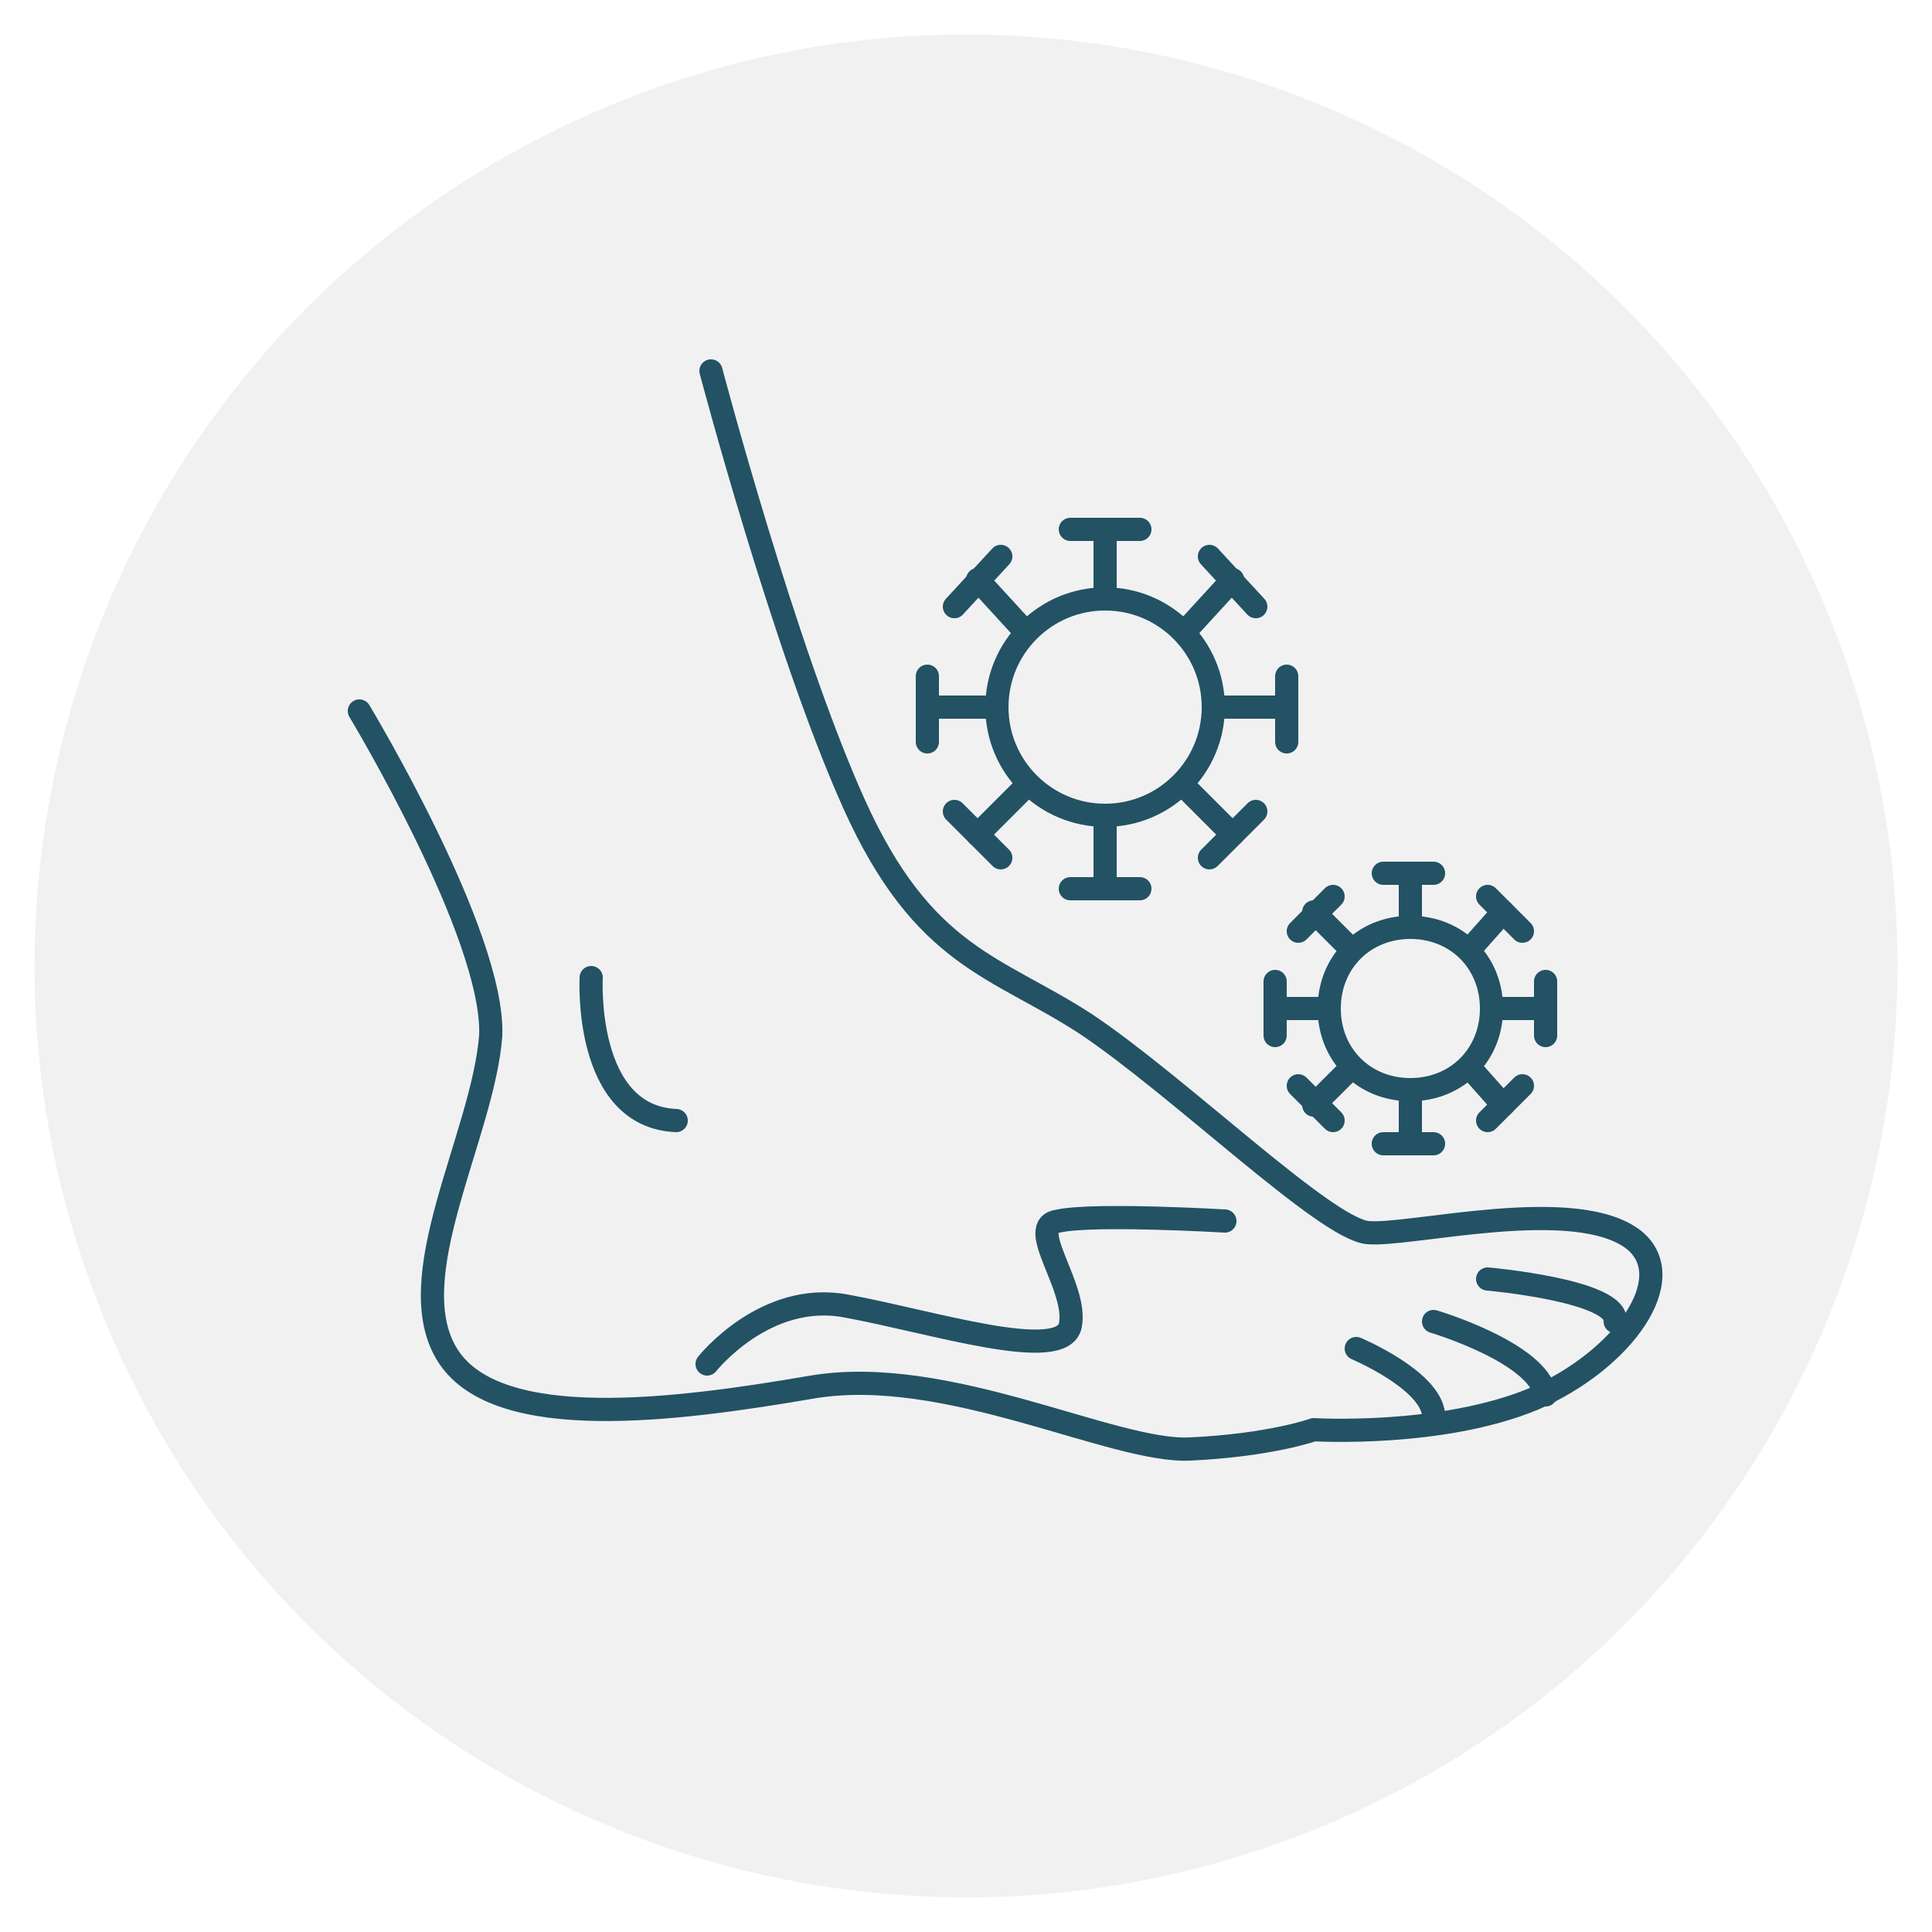
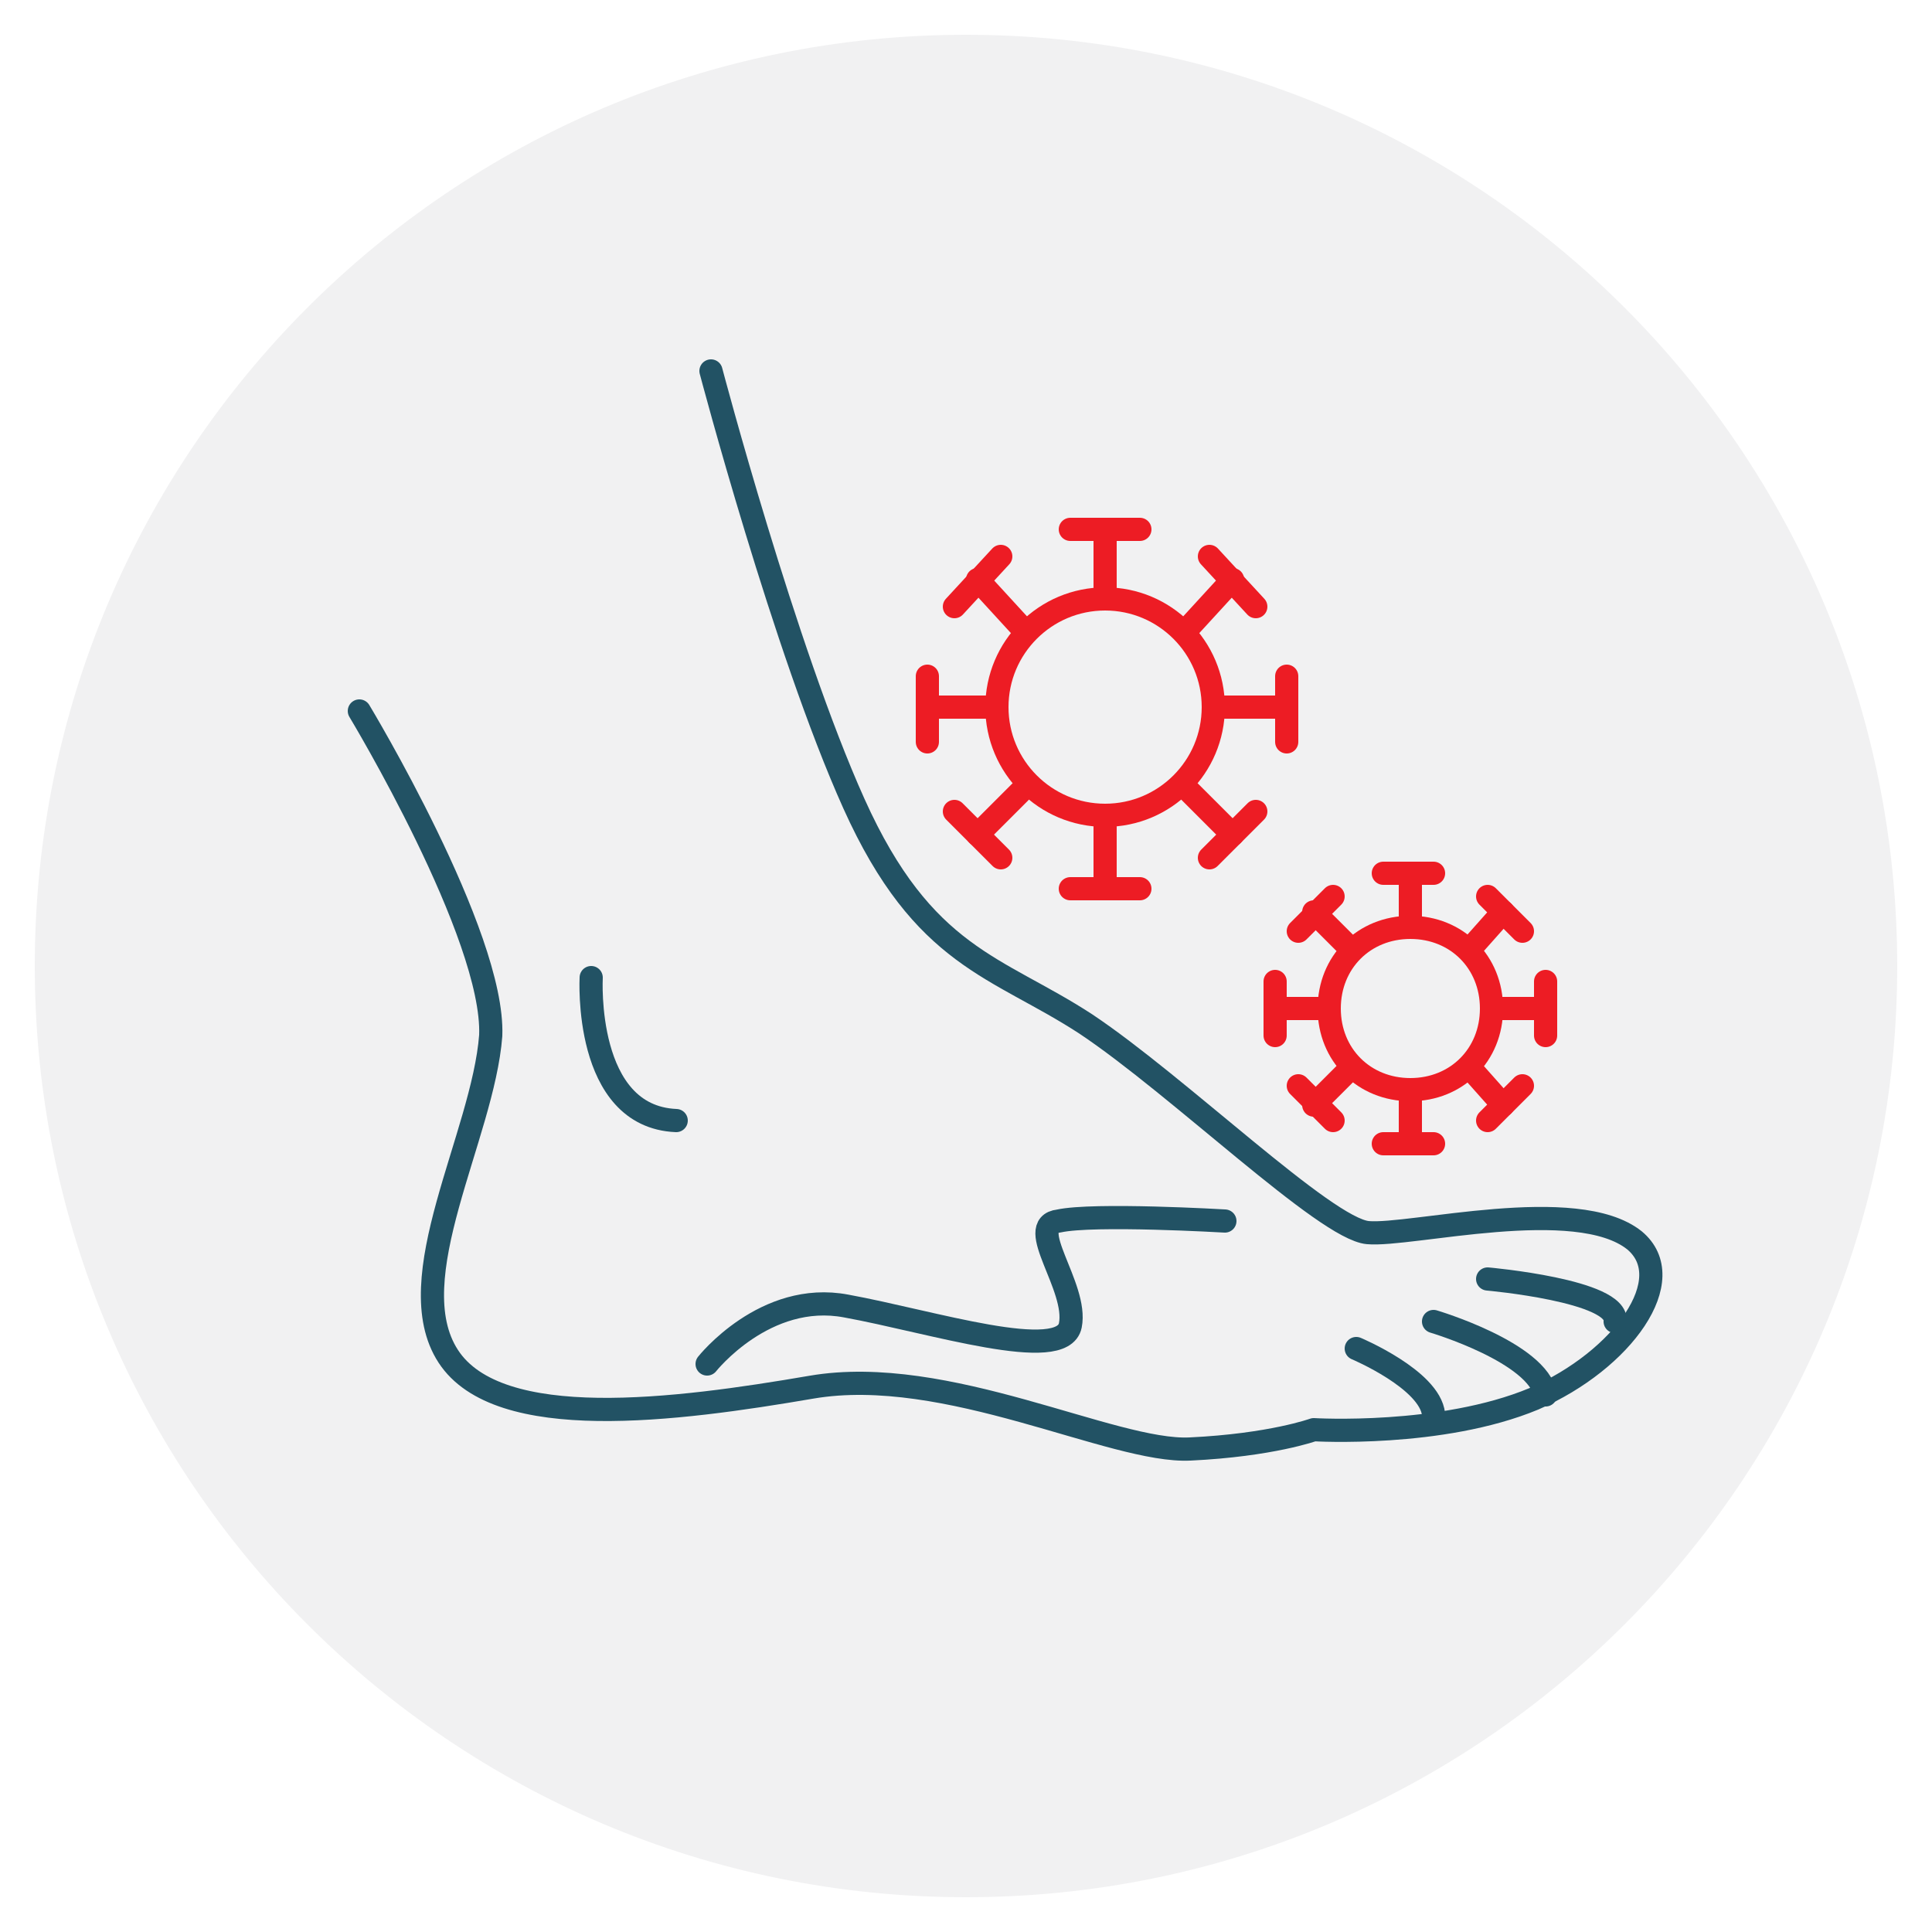
<svg xmlns="http://www.w3.org/2000/svg" version="1.1" id="Layer_1" x="0px" y="0px" viewBox="0 0 50 50" style="enable-background:new 0 0 50 50;" xml:space="preserve">
  <style type="text/css">
	.st0{fill:#F1F1F2;}
	.st1{fill:none;stroke:#225264;stroke-width:0.6;stroke-linecap:round;stroke-linejoin:round;stroke-miterlimit:10;}
+ 	.st2{fill:none;stroke:#ED1C24;stroke-width:0.6;stroke-linecap:round;stroke-linejoin:round;stroke-miterlimit:10;}
</style>
-   <ellipse transform="matrix(0.9215 -0.3884 0.3884 0.9215 -7.7468 11.6716)" class="st0" cx="25" cy="25" rx="24.1" ry="24.1" />
+   <ellipse class="st0" cx="25" cy="25" rx="24.1" ry="24.1" />
  <g>
-     <path class="st1" d="M9.3,18.4c0,0,3.5,5.8,3.4,8.4c-0.2,2.6-2.4,6.3-1.1,8.3c1.3,2,5.9,1.4,9.4,0.8s7.8,1.7,9.8,1.6   c2.1-0.1,3.2-0.5,3.2-0.5s3.3,0.2,5.7-0.8c2.3-1,3.8-3.1,2.6-4.1c-1.5-1.2-5.8-0.1-6.9-0.2c-1.1-0.1-4.9-3.8-7.3-5.4   c-2.3-1.5-4.2-1.7-6-5.7c-1.8-4-3.7-11.2-3.7-11.2" />
+     <path class="st1" d="M9.3,18.4c0,0,3.5,5.8,3.4,8.4c-0.2,2.6-2.4,6.3-1.1,8.3s5.9,1.4,9.4,0.8s7.8,1.7,9.8,1.6   C32.9,37.4,34,37,34,37s3.3,0.2,5.7-0.8c2.3-1,3.8-3.1,2.6-4.1c-1.5-1.2-5.8-0.1-6.9-0.2c-1.1-0.1-4.9-3.8-7.3-5.4   c-2.3-1.5-4.2-1.7-6-5.7S18.4,9.6,18.4,9.6" />
    <path class="st1" d="M15.3,25.3c0,0-0.2,3.6,2.2,3.7" />
-     <path class="st1" d="M18.3,35.3c0,0,1.5-1.9,3.6-1.5c2.2,0.4,5.6,1.5,5.8,0.5c0.2-1-1.2-2.6-0.3-2.7c0.9-0.2,4.3,0,4.3,0" />
+     <path class="st1" d="M18.3,35.3c0,0,1.5-1.9,3.6-1.5c2.2,0.4,5.6,1.5,5.8,0.5s-1.2-2.6-0.3-2.7c0.9-0.2,4.3,0,4.3,0" />
    <path class="st1" d="M35.1,34.9c0,0,1.9,0.8,2,1.7" />
    <path class="st1" d="M37.1,34.2c0,0,2.7,0.8,2.9,1.9" />
    <path class="st1" d="M38.5,33.1c0,0,3.4,0.3,3.3,1.1" />
    <g>
      <g>
        <g>
          <g>
-             <line class="st1" x1="28.6" y1="15.2" x2="28.6" y2="13.7" />
-             <line class="st1" x1="27.7" y1="13.7" x2="29.5" y2="13.7" />
+             <line class="st2" x1="28.6" y1="15.2" x2="28.6" y2="13.7" />
+             <line class="st2" x1="27.7" y1="13.7" x2="29.5" y2="13.7" />
          </g>
          <g>
-             <line class="st1" x1="28.6" y1="21.4" x2="28.6" y2="23" />
-             <line class="st1" x1="29.5" y1="23" x2="27.7" y2="23" />
+             <line class="st2" x1="28.6" y1="21.4" x2="28.6" y2="23" />
+             <line class="st2" x1="29.5" y1="23" x2="27.7" y2="23" />
          </g>
        </g>
        <g>
          <g>
-             <line class="st1" x1="25.5" y1="18.3" x2="24" y2="18.3" />
-             <line class="st1" x1="24" y1="19.2" x2="24" y2="17.5" />
+             <line class="st2" x1="25.5" y1="18.3" x2="24" y2="18.3" />
+             <line class="st2" x1="24" y1="19.2" x2="24" y2="17.5" />
          </g>
          <g>
-             <line class="st1" x1="31.7" y1="18.3" x2="33.3" y2="18.3" />
-             <line class="st1" x1="33.3" y1="17.5" x2="33.3" y2="19.2" />
+             <line class="st2" x1="31.7" y1="18.3" x2="33.3" y2="18.3" />
+             <line class="st2" x1="33.3" y1="17.5" x2="33.3" y2="19.2" />
          </g>
        </g>
        <g>
          <g>
-             <line class="st1" x1="30.8" y1="16.2" x2="31.9" y2="15" />
-             <line class="st1" x1="31.3" y1="14.4" x2="32.5" y2="15.7" />
+             <line class="st2" x1="30.8" y1="16.2" x2="31.9" y2="15" />
+             <line class="st2" x1="31.3" y1="14.4" x2="32.5" y2="15.7" />
          </g>
          <g>
-             <line class="st1" x1="26.4" y1="20.5" x2="25.3" y2="21.6" />
-             <line class="st1" x1="25.9" y1="22.2" x2="24.7" y2="21" />
+             <line class="st2" x1="26.4" y1="20.5" x2="25.3" y2="21.6" />
+             <line class="st2" x1="25.9" y1="22.2" x2="24.7" y2="21" />
          </g>
        </g>
        <g>
          <g>
-             <line class="st1" x1="26.4" y1="16.2" x2="25.3" y2="15" />
-             <line class="st1" x1="24.7" y1="15.7" x2="25.9" y2="14.4" />
+             <line class="st2" x1="26.4" y1="16.2" x2="25.3" y2="15" />
+             <line class="st2" x1="24.7" y1="15.7" x2="25.9" y2="14.4" />
          </g>
          <g>
-             <line class="st1" x1="30.8" y1="20.5" x2="31.9" y2="21.6" />
-             <line class="st1" x1="32.5" y1="21" x2="31.3" y2="22.2" />
+             <line class="st2" x1="30.8" y1="20.5" x2="31.9" y2="21.6" />
+             <line class="st2" x1="32.5" y1="21" x2="31.3" y2="22.2" />
          </g>
        </g>
      </g>
-       <circle class="st1" cx="28.6" cy="18.3" r="2.8" />
+       <circle class="st2" cx="28.6" cy="18.3" r="2.8" />
    </g>
    <g>
      <g>
        <g>
          <g>
-             <line class="st1" x1="36.5" y1="23.8" x2="36.5" y2="22.6" />
-             <line class="st1" x1="35.8" y1="22.6" x2="37.1" y2="22.6" />
+             <line class="st2" x1="36.5" y1="23.8" x2="36.5" y2="22.6" />
+             <line class="st2" x1="35.8" y1="22.6" x2="37.1" y2="22.6" />
          </g>
          <g>
-             <line class="st1" x1="36.5" y1="28.4" x2="36.5" y2="29.6" />
-             <line class="st1" x1="37.1" y1="29.6" x2="35.8" y2="29.6" />
+             <line class="st2" x1="36.5" y1="28.4" x2="36.5" y2="29.6" />
+             <line class="st2" x1="37.1" y1="29.6" x2="35.8" y2="29.6" />
          </g>
        </g>
        <g>
          <g>
-             <line class="st1" x1="34.2" y1="26.1" x2="33" y2="26.1" />
-             <line class="st1" x1="33" y1="26.8" x2="33" y2="25.4" />
+             <line class="st2" x1="34.2" y1="26.1" x2="33" y2="26.1" />
+             <line class="st2" x1="33" y1="26.8" x2="33" y2="25.4" />
          </g>
          <g>
-             <line class="st1" x1="38.8" y1="26.1" x2="40" y2="26.1" />
-             <line class="st1" x1="40" y1="25.4" x2="40" y2="26.8" />
+             <line class="st2" x1="38.8" y1="26.1" x2="40" y2="26.1" />
+             <line class="st2" x1="40" y1="25.4" x2="40" y2="26.8" />
          </g>
        </g>
        <g>
          <g>
-             <line class="st1" x1="38.1" y1="24.5" x2="38.9" y2="23.6" />
-             <line class="st1" x1="38.5" y1="23.2" x2="39.4" y2="24.1" />
+             <line class="st2" x1="38.1" y1="24.5" x2="38.9" y2="23.6" />
+             <line class="st2" x1="38.5" y1="23.2" x2="39.4" y2="24.1" />
          </g>
          <g>
-             <line class="st1" x1="34.9" y1="27.7" x2="34" y2="28.6" />
-             <line class="st1" x1="34.5" y1="29" x2="33.6" y2="28.1" />
+             <line class="st2" x1="34.9" y1="27.7" x2="34" y2="28.6" />
+             <line class="st2" x1="34.5" y1="29" x2="33.6" y2="28.1" />
          </g>
        </g>
        <g>
          <g>
-             <line class="st1" x1="34.9" y1="24.5" x2="34" y2="23.6" />
-             <line class="st1" x1="33.6" y1="24.1" x2="34.5" y2="23.2" />
+             <line class="st2" x1="34.9" y1="24.5" x2="34" y2="23.6" />
+             <line class="st2" x1="33.6" y1="24.1" x2="34.5" y2="23.2" />
          </g>
          <g>
-             <line class="st1" x1="38.1" y1="27.7" x2="38.9" y2="28.6" />
-             <line class="st1" x1="39.4" y1="28.1" x2="38.5" y2="29" />
+             <line class="st2" x1="38.1" y1="27.7" x2="38.9" y2="28.6" />
+             <line class="st2" x1="39.4" y1="28.1" x2="38.5" y2="29" />
          </g>
        </g>
      </g>
-       <path class="st1" d="M38.6,26.1c0,1.2-0.9,2.1-2.1,2.1s-2.1-0.9-2.1-2.1c0-1.2,0.9-2.1,2.1-2.1S38.6,24.9,38.6,26.1z" />
+       <path class="st2" d="M38.6,26.1c0,1.2-0.9,2.1-2.1,2.1s-2.1-0.9-2.1-2.1s0.9-2.1,2.1-2.1S38.6,24.9,38.6,26.1z" />
    </g>
  </g>
</svg>
